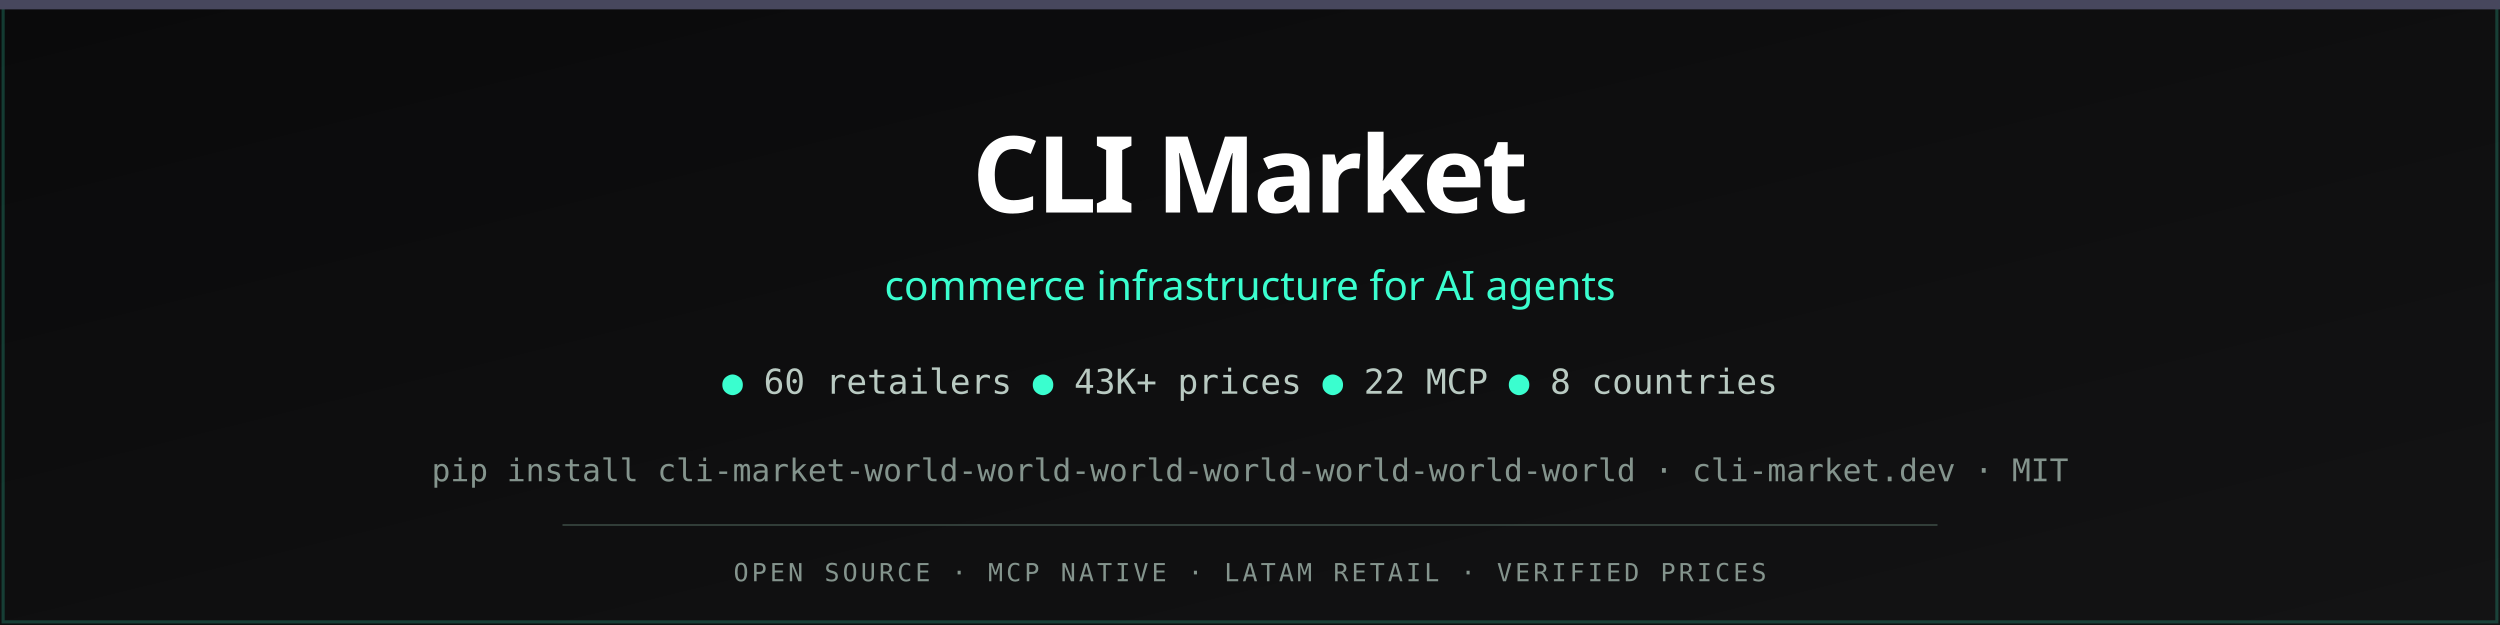
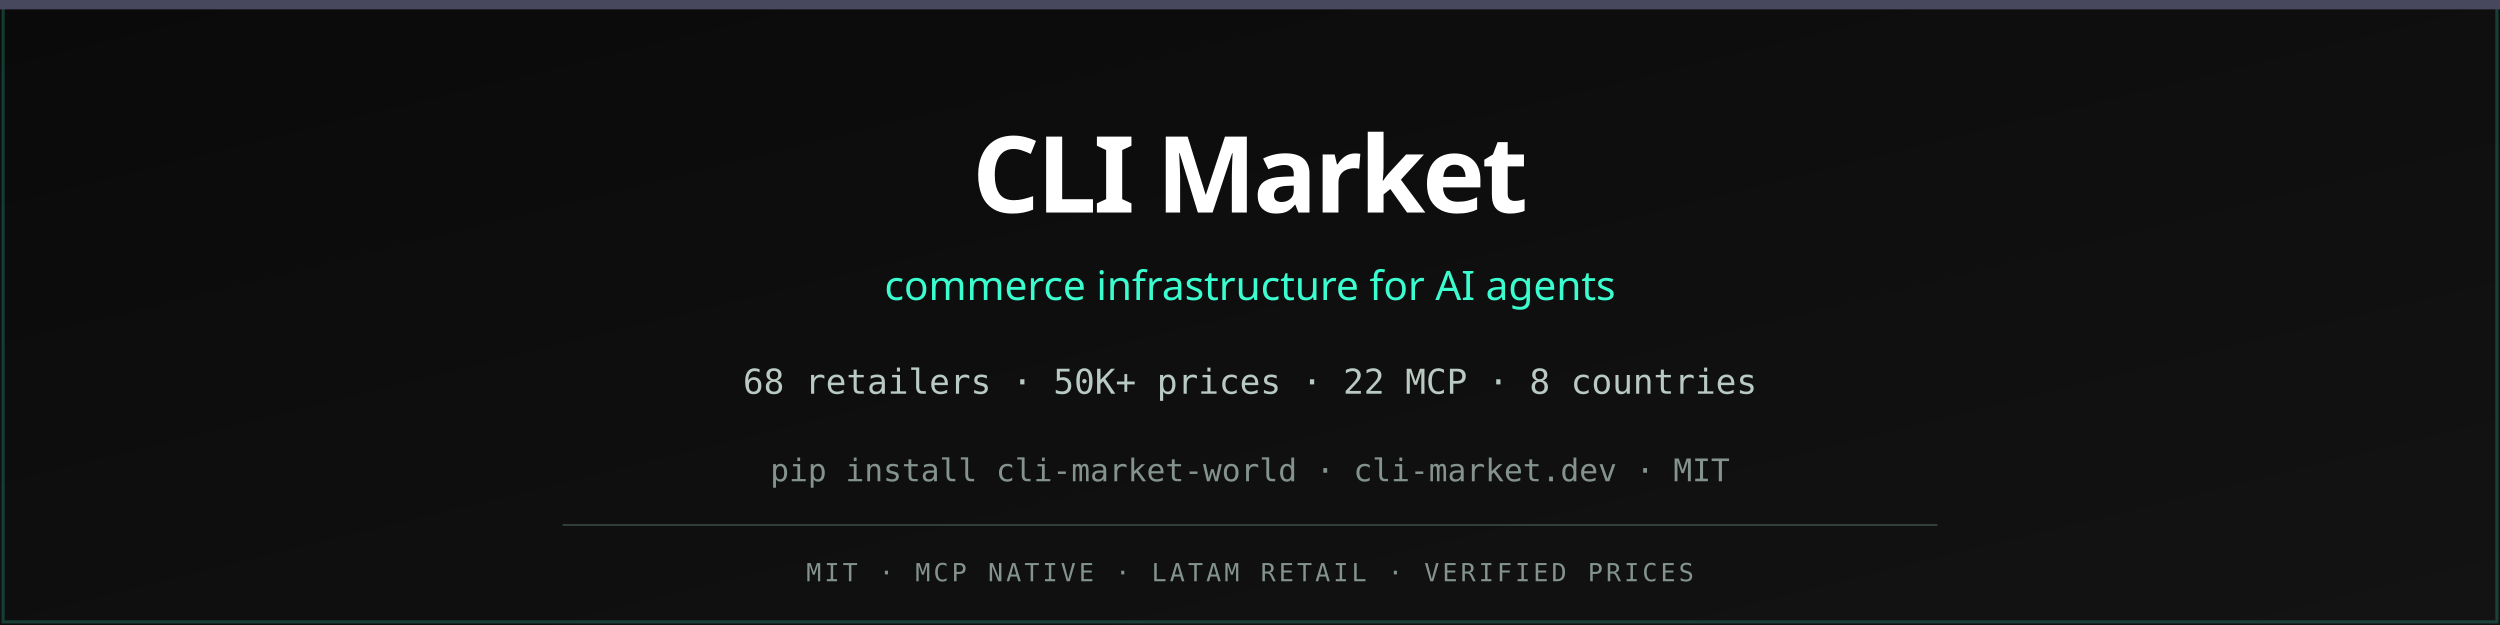
<svg xmlns="http://www.w3.org/2000/svg" viewBox="0 0 800 200">
  <defs>
    <linearGradient id="bg" x1="0%" y1="0%" x2="100%" y2="100%">
      <stop offset="0%" stop-color="#0a0a0b" />
      <stop offset="100%" stop-color="#131314" />
    </linearGradient>
  </defs>
  <rect width="800" height="200" fill="url(#bg)" />
  <rect x="1" y="1" width="798" height="198" fill="none" stroke="#3afecf" stroke-opacity="0.2" />
  <rect x="0" y="0" width="800" height="3" fill="#47475d" />
  <text x="400" y="68" text-anchor="middle" font-family="ui-sans-serif, system-ui, sans-serif" font-size="34" font-weight="700" fill="#ffffff" letter-spacing="-1">CLI Market</text>
  <text x="400" y="96" text-anchor="middle" font-family="ui-sans-serif, system-ui, sans-serif" font-size="13" fill="#3afecf">commerce infrastructure for AI agents</text>
-   <text x="400" y="126" text-anchor="middle" font-family="ui-monospace, monospace" font-size="11" fill="#b9cac2">
-     <tspan fill="#3afecf">●</tspan> 60 retailers  <tspan fill="#3afecf">●</tspan> 43K+ prices  <tspan fill="#3afecf">●</tspan> 22 MCP  <tspan fill="#3afecf">●</tspan> 8 countries
-   </text>
-   <text x="400" y="154" text-anchor="middle" font-family="ui-monospace, monospace" font-size="10" fill="#84948d">pip install cli-market-world-world-world-world-world-world-world · cli-market.dev · MIT</text>
+   <text x="400" y="126" text-anchor="middle" font-family="ui-monospace, monospace" font-size="11" fill="#b9cac2">68 retailers · 50K+ prices · 22 MCP · 8 countries</text>
+   <text x="400" y="154" text-anchor="middle" font-family="ui-monospace, monospace" font-size="10" fill="#84948d">pip install cli-market-world · cli-market.dev · MIT</text>
  <line x1="180" y1="168" x2="620" y2="168" stroke="#3b4a44" stroke-width="0.5" />
-   <text x="400" y="186" text-anchor="middle" font-family="ui-monospace, monospace" font-size="8" fill="#84948d" letter-spacing="1">OPEN SOURCE · MCP NATIVE · LATAM RETAIL · VERIFIED PRICES</text>
+   <text x="400" y="186" text-anchor="middle" font-family="ui-monospace, monospace" font-size="8" fill="#84948d" letter-spacing="1">MIT · MCP NATIVE · LATAM RETAIL · VERIFIED PRICES</text>
</svg>
